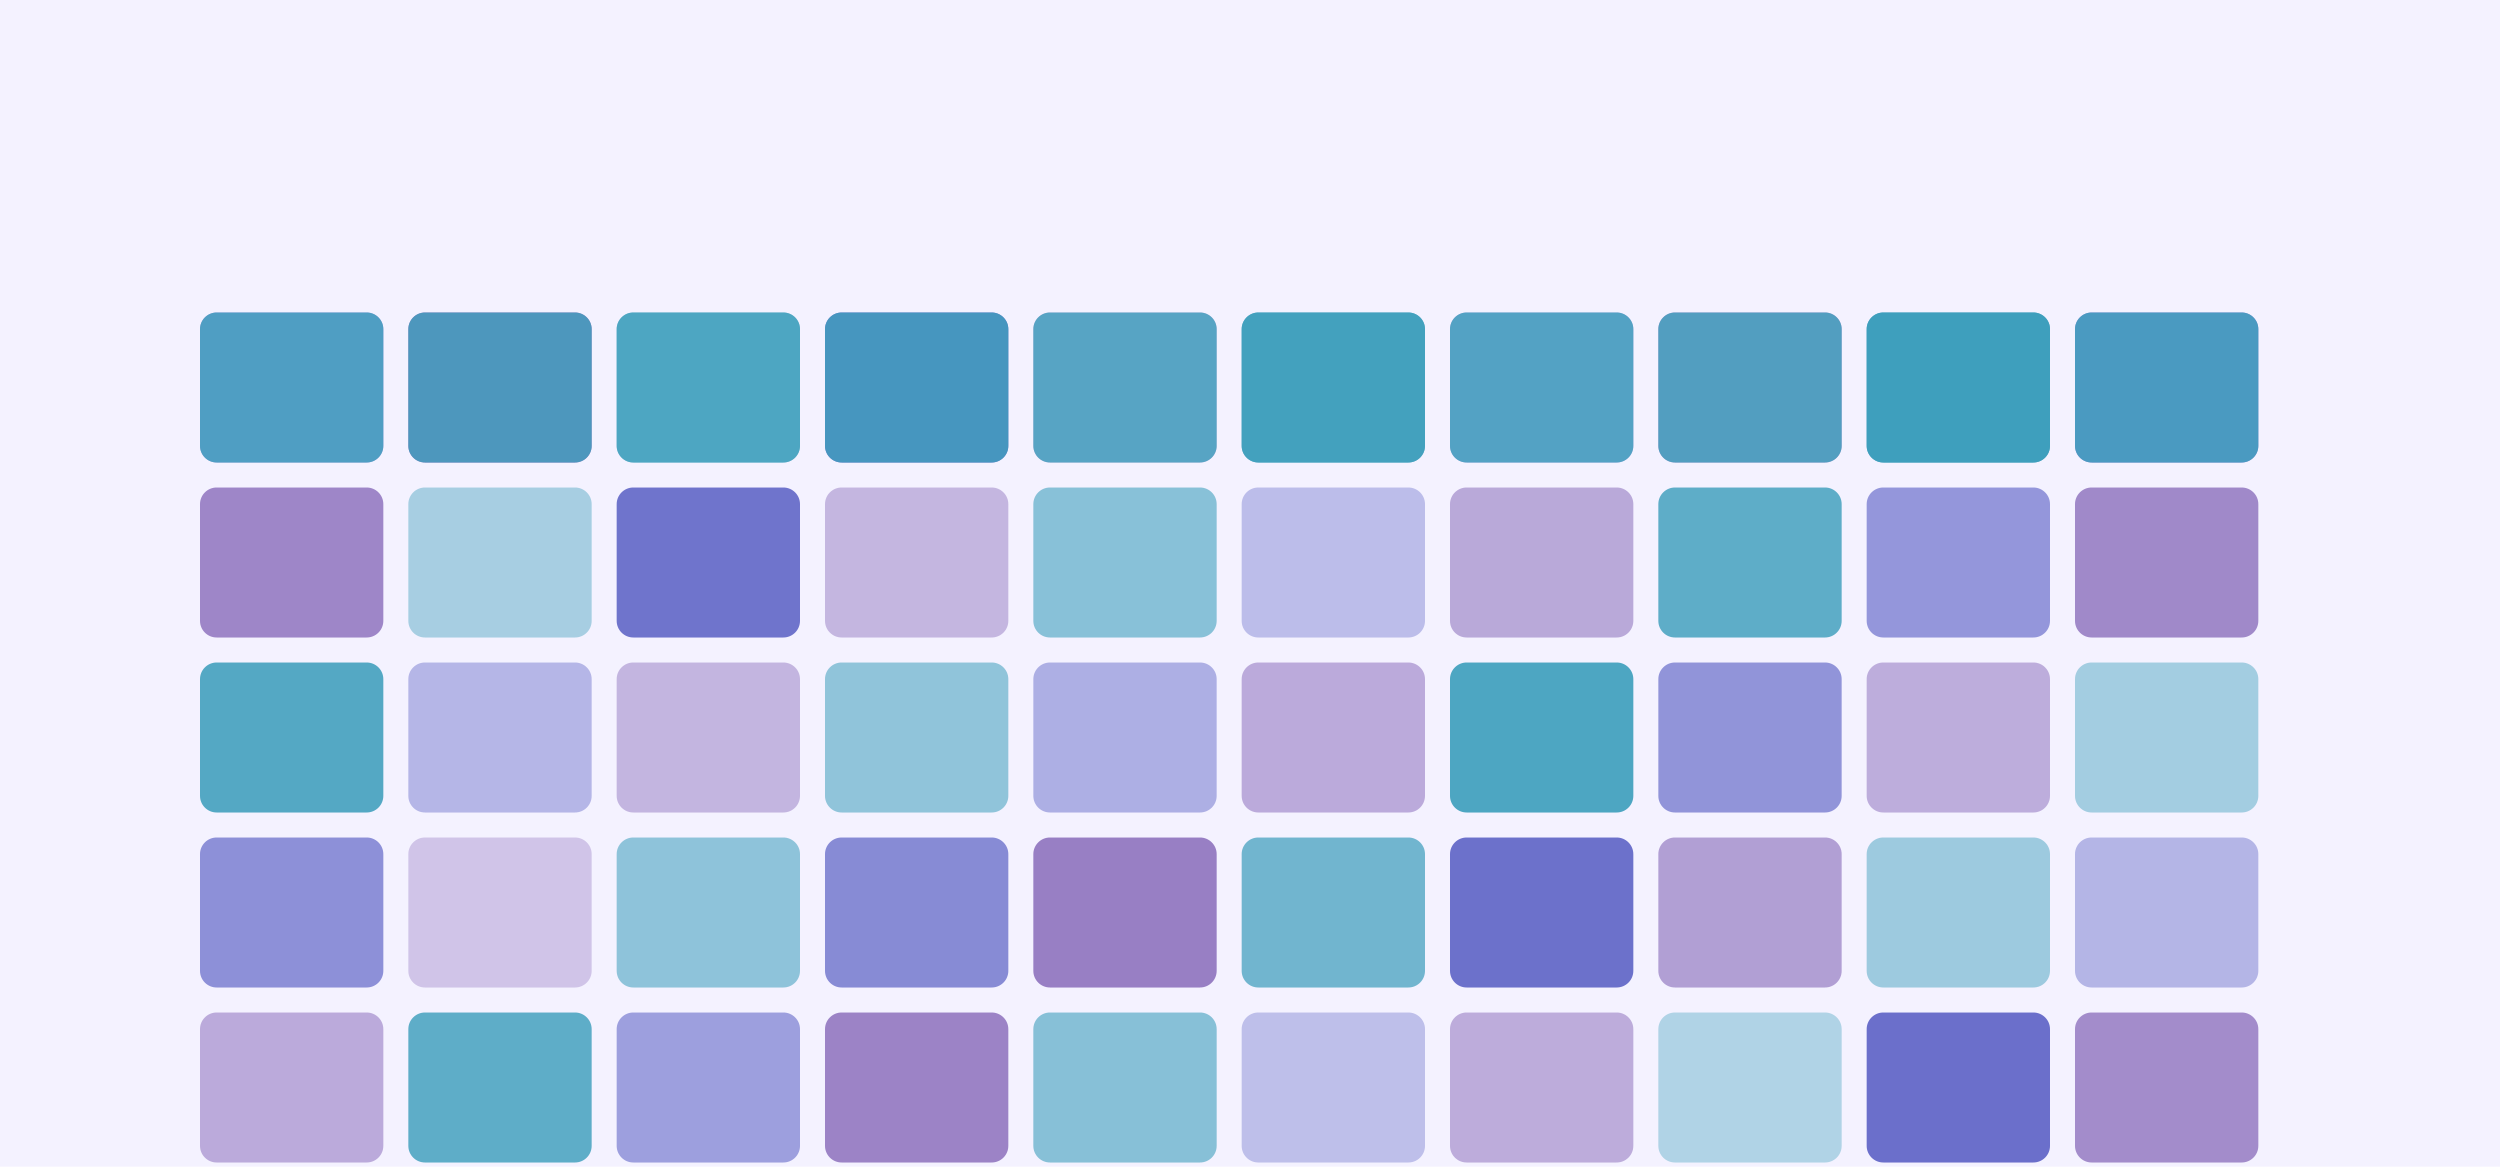
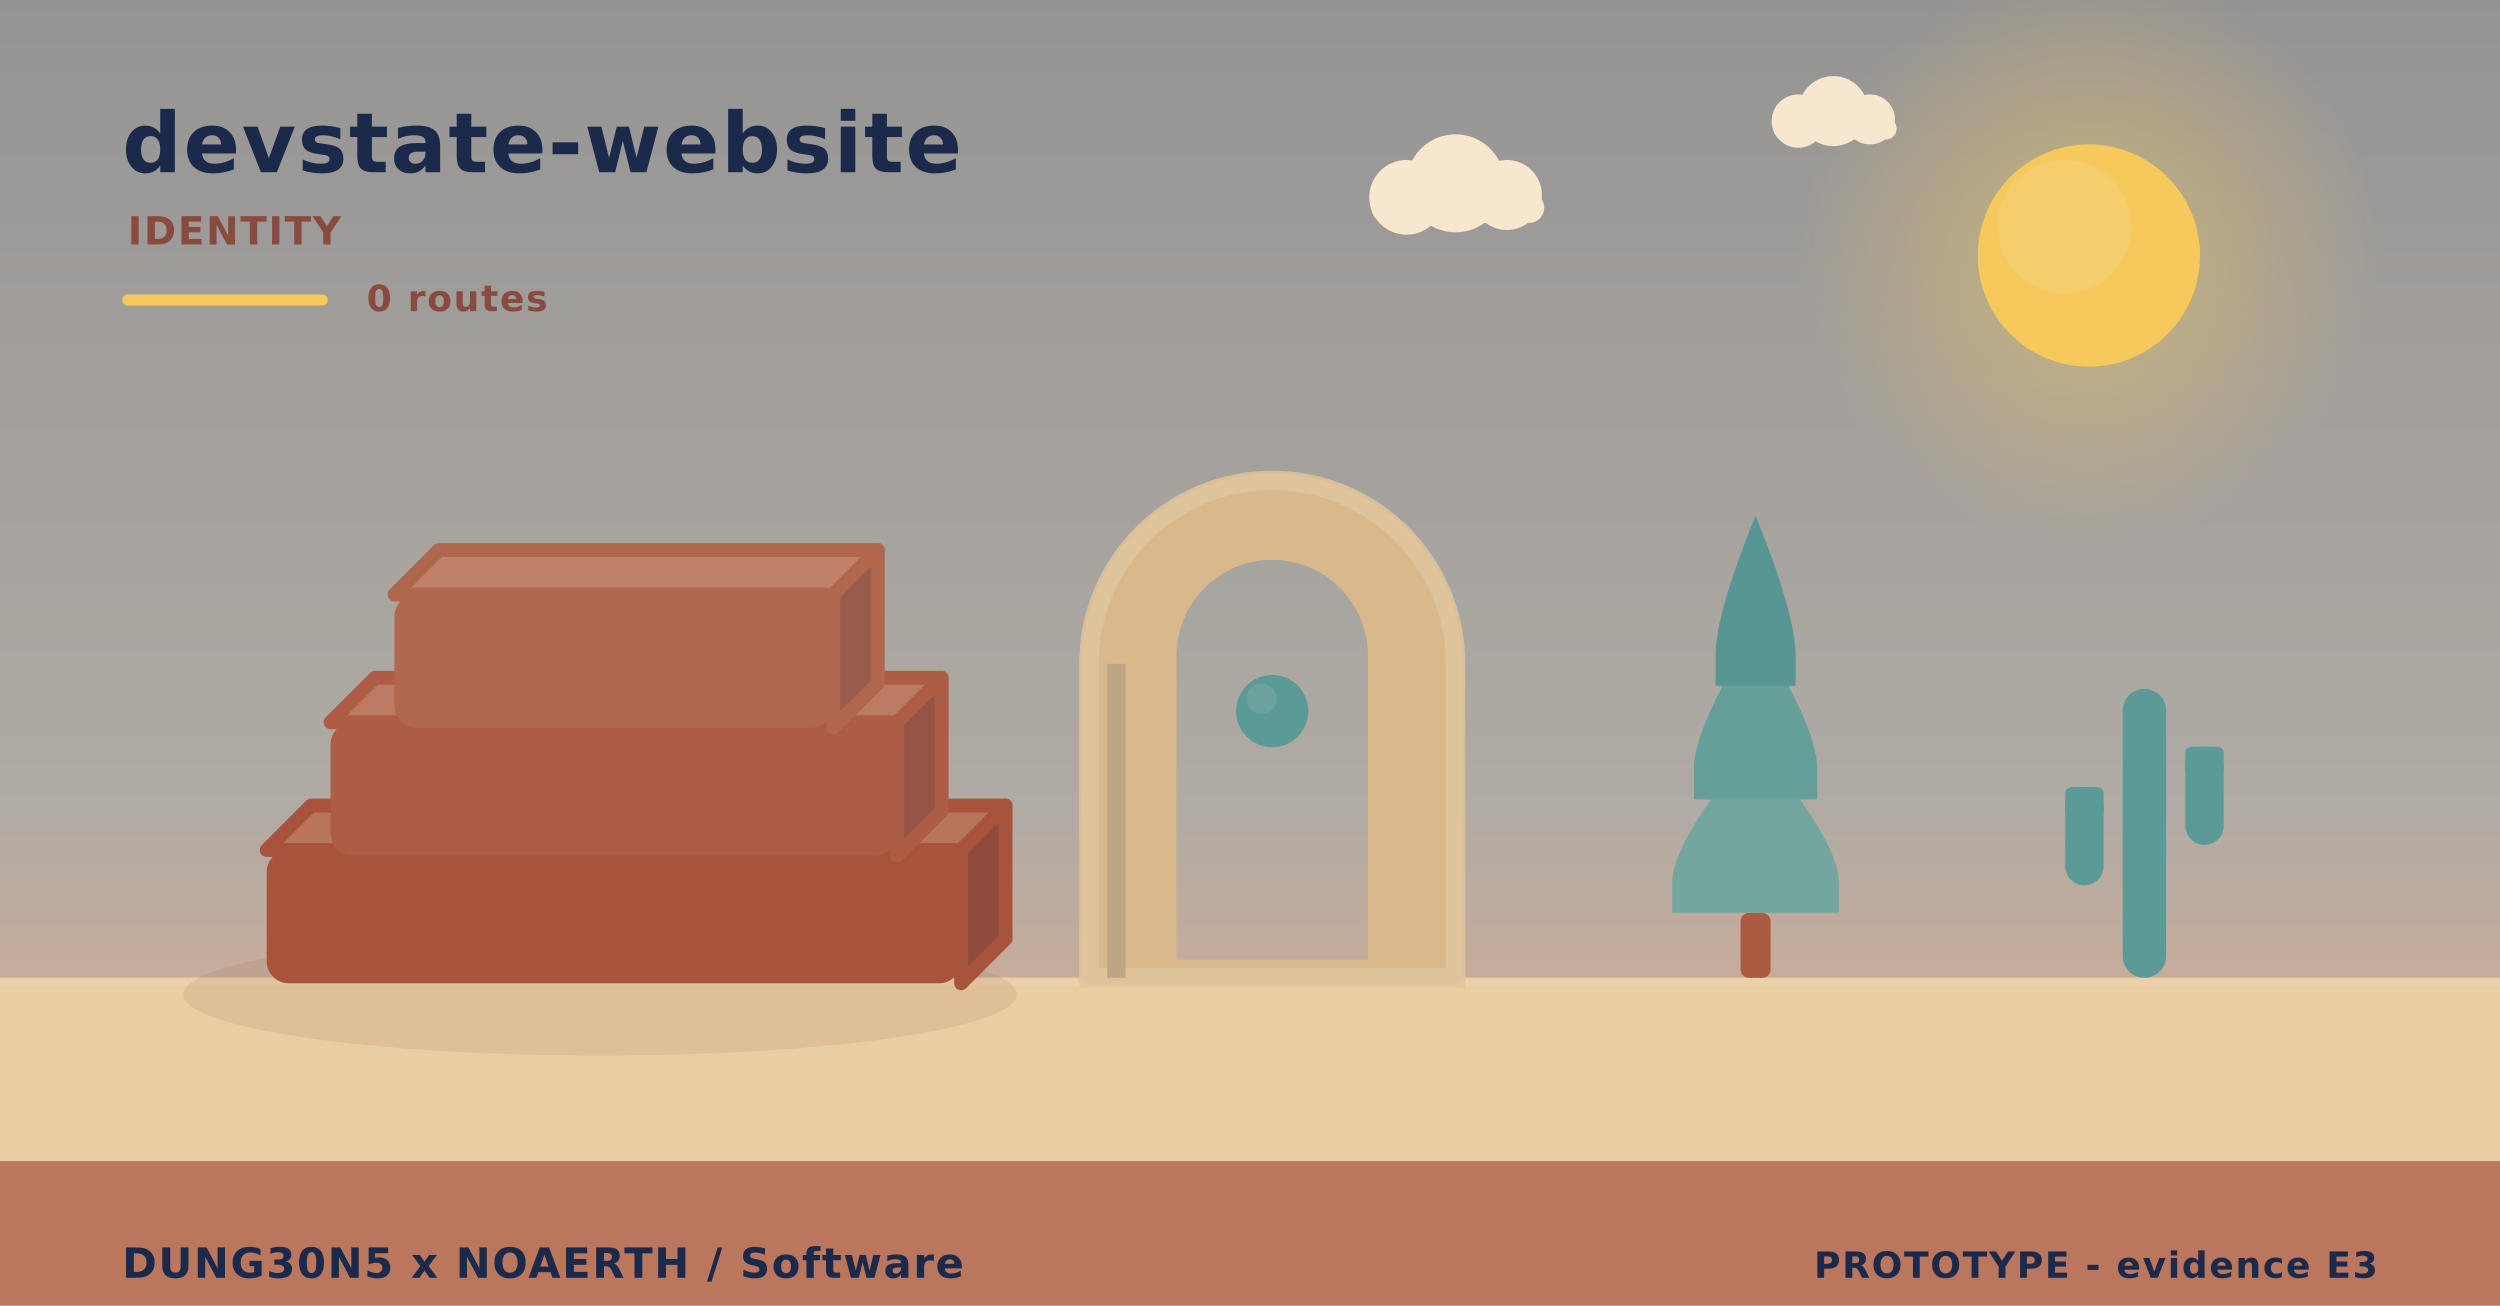
- <svg xmlns="http://www.w3.org/2000/svg" viewBox="0 0 1200 560" width="1200" height="560" role="img" aria-label="devstate-website hero">
-   <rect width="1200" height="560" fill="#f4f2ff" />
-   <defs>
-     <linearGradient id="gh" x1="0" y1="0" x2="1" y2="1">
-       <stop offset="0%" stop-color="#6166c7" />
-       <stop offset="100%" stop-color="#8f73be" />
-     </linearGradient>
-   </defs>
-   <rect x="96.00" y="150.00" width="88.00" height="72.00" rx="8.00" fill="#6166c7" opacity="0.57" />
-   <rect x="196.00" y="150.00" width="88.00" height="72.00" rx="8.00" fill="#8f73be" opacity="0.92" />
-   <rect x="296.00" y="150.00" width="88.00" height="72.00" rx="8.00" fill="#3b9dbb" opacity="0.51" />
-   <rect x="396.00" y="150.00" width="88.00" height="72.00" rx="8.00" fill="#6166c7" opacity="0.87" />
-   <rect x="496.00" y="150.00" width="88.00" height="72.00" rx="8.00" fill="#8f73be" opacity="0.42" />
-   <rect x="596.00" y="150.00" width="88.00" height="72.00" rx="8.00" fill="#3b9dbb" opacity="0.78" />
-   <rect x="696.00" y="150.00" width="88.00" height="72.00" rx="8.00" fill="#6166c7" opacity="0.45" />
-   <rect x="796.00" y="150.00" width="88.00" height="72.00" rx="8.00" fill="#8f73be" opacity="0.66" />
-   <rect x="896.00" y="150.00" width="88.00" height="72.00" rx="8.00" fill="#3b9dbb" opacity="0.91" />
-   <rect x="996.00" y="150.00" width="88.00" height="72.00" rx="8.00" fill="#6166c7" opacity="0.73" />
-   <rect x="96.00" y="234.00" width="88.00" height="72.00" rx="8.00" fill="#8f73be" opacity="0.85" />
-   <rect x="196.00" y="234.00" width="88.00" height="72.00" rx="8.00" fill="#3b9dbb" opacity="0.42" />
-   <rect x="296.00" y="234.00" width="88.00" height="72.00" rx="8.00" fill="#6166c7" opacity="0.90" />
-   <rect x="396.00" y="234.00" width="88.00" height="72.00" rx="8.00" fill="#8f73be" opacity="0.47" />
-   <rect x="496.00" y="234.00" width="88.00" height="72.00" rx="8.00" fill="#3b9dbb" opacity="0.58" />
-   <rect x="596.00" y="234.00" width="88.00" height="72.00" rx="8.00" fill="#6166c7" opacity="0.38" />
-   <rect x="696.00" y="234.00" width="88.00" height="72.00" rx="8.00" fill="#8f73be" opacity="0.58" />
-   <rect x="796.00" y="234.00" width="88.00" height="72.00" rx="8.00" fill="#3b9dbb" opacity="0.81" />
-   <rect x="896.00" y="234.00" width="88.00" height="72.00" rx="8.00" fill="#6166c7" opacity="0.65" />
-   <rect x="996.00" y="234.00" width="88.00" height="72.00" rx="8.00" fill="#8f73be" opacity="0.83" />
-   <rect x="96.00" y="318.00" width="88.00" height="72.00" rx="8.00" fill="#3b9dbb" opacity="0.86" />
-   <rect x="196.00" y="318.00" width="88.00" height="72.00" rx="8.00" fill="#6166c7" opacity="0.43" />
-   <rect x="296.00" y="318.00" width="88.00" height="72.00" rx="8.00" fill="#8f73be" opacity="0.48" />
-   <rect x="396.00" y="318.00" width="88.00" height="72.00" rx="8.00" fill="#3b9dbb" opacity="0.54" />
-   <rect x="496.00" y="318.00" width="88.00" height="72.00" rx="8.00" fill="#6166c7" opacity="0.48" />
-   <rect x="596.00" y="318.00" width="88.00" height="72.00" rx="8.00" fill="#8f73be" opacity="0.56" />
-   <rect x="696.00" y="318.00" width="88.00" height="72.00" rx="8.00" fill="#3b9dbb" opacity="0.90" />
-   <rect x="796.00" y="318.00" width="88.00" height="72.00" rx="8.00" fill="#6166c7" opacity="0.67" />
-   <rect x="896.00" y="318.00" width="88.00" height="72.00" rx="8.00" fill="#8f73be" opacity="0.54" />
-   <rect x="996.00" y="318.00" width="88.00" height="72.00" rx="8.00" fill="#3b9dbb" opacity="0.44" />
-   <rect x="96.00" y="402.00" width="88.00" height="72.00" rx="8.00" fill="#6166c7" opacity="0.70" />
-   <rect x="196.00" y="402.00" width="88.00" height="72.00" rx="8.00" fill="#8f73be" opacity="0.36" />
-   <rect x="296.00" y="402.00" width="88.00" height="72.00" rx="8.00" fill="#3b9dbb" opacity="0.55" />
-   <rect x="396.00" y="402.00" width="88.00" height="72.00" rx="8.00" fill="#6166c7" opacity="0.74" />
-   <rect x="496.00" y="402.00" width="88.00" height="72.00" rx="8.00" fill="#8f73be" opacity="0.91" />
-   <rect x="596.00" y="402.00" width="88.00" height="72.00" rx="8.00" fill="#3b9dbb" opacity="0.71" />
-   <rect x="696.00" y="402.00" width="88.00" height="72.00" rx="8.00" fill="#6166c7" opacity="0.92" />
-   <rect x="796.00" y="402.00" width="88.00" height="72.00" rx="8.00" fill="#8f73be" opacity="0.66" />
-   <rect x="896.00" y="402.00" width="88.00" height="72.00" rx="8.00" fill="#3b9dbb" opacity="0.47" />
-   <rect x="996.00" y="402.00" width="88.00" height="72.00" rx="8.00" fill="#6166c7" opacity="0.44" />
-   <rect x="96.00" y="486.00" width="88.00" height="72.00" rx="8.00" fill="#8f73be" opacity="0.56" />
-   <rect x="196.00" y="486.00" width="88.00" height="72.00" rx="8.00" fill="#3b9dbb" opacity="0.81" />
-   <rect x="296.00" y="486.00" width="88.00" height="72.00" rx="8.00" fill="#6166c7" opacity="0.59" />
-   <rect x="396.00" y="486.00" width="88.00" height="72.00" rx="8.00" fill="#8f73be" opacity="0.87" />
-   <rect x="496.00" y="486.00" width="88.00" height="72.00" rx="8.00" fill="#3b9dbb" opacity="0.59" />
-   <rect x="596.00" y="486.00" width="88.00" height="72.00" rx="8.00" fill="#6166c7" opacity="0.37" />
-   <rect x="696.00" y="486.00" width="88.00" height="72.00" rx="8.00" fill="#8f73be" opacity="0.55" />
-   <rect x="796.00" y="486.00" width="88.00" height="72.00" rx="8.00" fill="#3b9dbb" opacity="0.37" />
-   <rect x="896.00" y="486.00" width="88.00" height="72.00" rx="8.00" fill="#6166c7" opacity="0.93" />
-   <rect x="996.00" y="486.00" width="88.00" height="72.00" rx="8.00" fill="#8f73be" opacity="0.80" />
+ <svg xmlns="http://www.w3.org/2000/svg" width="900" height="470" viewBox="0 0 900 470" role="img" aria-label="devstate-website - identity">
+   <linearGradient id="skyh" x1="0" y1="0" x2="0" y2="1">
+     <stop offset="0" stop-color="#959494" />
+     <stop offset="0.62" stop-color="#b0aba4" />
+     <stop offset="1" stop-color="#f3ad8a" />
+   </linearGradient>
+   <rect width="900" height="470" fill="url(#skyh)" />
+   <radialGradient id="sunh">
+     <stop offset="0.35" stop-color="#f5c95c" stop-opacity="0.34" />
+     <stop offset="1" stop-color="#f5c95c" stop-opacity="0" />
+   </radialGradient>
+   <circle cx="752" cy="92" r="104" fill="url(#sunh)" />
+   <circle cx="752" cy="92" r="40" fill="#f5c95c" />
+   <circle cx="743.2" cy="81.6" r="24" fill="#f5d27e" opacity="0.5" />
  <g>
-     <rect x="96.00" y="150.00" width="88.00" height="72.00" rx="8.00" fill="#3b9dbb" opacity="0.80" />
-     <animate attributeName="opacity" values="0.25;1.0;0.25" dur="16.467s" begin="3.69s" repeatCount="indefinite" />
+     <circle cx="524" cy="66" r="17.64" fill="#f6e7ce" />
+     <circle cx="506.36" cy="71.04" r="13.44" fill="#f6e7ce" />
+     <circle cx="542.48" cy="70.2" r="12.6" fill="#f6e7ce" />
+     <rect x="493.76" y="69.36" width="62.16" height="10.92" rx="5.46" fill="#f6e7ce" />
+     <animateTransform attributeName="transform" type="translate" values="0 0;24 0;0 0" dur="36s" begin="0s" repeatCount="indefinite" />
  </g>
  <g>
-     <rect x="196.00" y="150.00" width="88.00" height="72.00" rx="8.00" fill="#3b9dbb" opacity="0.80" />
-     <animate attributeName="opacity" values="0.25;1.0;0.25" dur="16.467s" begin="4.01s" repeatCount="indefinite" />
+     <circle cx="660" cy="40" r="12.6" fill="#f6e7ce" />
+     <circle cx="647.4" cy="43.6" r="9.6" fill="#f6e7ce" />
+     <circle cx="673.2" cy="43" r="9" fill="#f6e7ce" />
+     <rect x="638.4" y="42.4" width="44.4" height="7.8" rx="3.9" fill="#f6e7ce" />
+     <animateTransform attributeName="transform" type="translate" values="0 0;-18 0;0 0" dur="46s" begin="3s" repeatCount="indefinite" />
+   </g>
+   <rect x="0" y="352" width="900" height="118" fill="#e9cda3" />
+   <rect x="0" y="352" width="900" height="3" fill="#ebd1a9" />
+   <text x="44" y="62" font-family="Verdana,DejaVu Sans,sans-serif" font-size="30" font-weight="700" letter-spacing="0.6" fill="#1b2a4a" text-anchor="start">devstate-website</text>
+   <text x="46" y="88" font-family="Verdana,DejaVu Sans,sans-serif" font-size="14" font-weight="700" letter-spacing="0.6" fill="#894b3f" text-anchor="start">IDENTITY</text>
+   <rect x="44" y="106" width="74" height="4" rx="2" fill="#f5c95c" />
+   <text x="132" y="112" font-family="Verdana,DejaVu Sans,sans-serif" font-size="13" font-weight="700" letter-spacing="0.6" fill="#894b3f" text-anchor="start">0 routes</text>
+   <ellipse cx="216" cy="358" rx="150" ry="22" fill="rgba(138,90,68,0.11)" />
+   <g>
+     <path d="M96,306 L346,306 L362,290 L112,290 Z" fill="#b9745c" stroke="#a8543c" stroke-width="5" stroke-linejoin="round" />
+     <path d="M346,306 L362,290 L362,338 L346,354 Z" fill="#904d3e" stroke="#a8543c" stroke-width="5" stroke-linejoin="round" />
+     <rect x="96" y="306" width="250" height="48" rx="8" fill="#a8543c" />
+     <animateTransform attributeName="transform" type="translate" values="0 10;0 0" dur="0.9s" begin="0s" fill="freeze" />
  </g>
  <g>
-     <rect x="296.00" y="150.00" width="88.00" height="72.00" rx="8.00" fill="#3b9dbb" opacity="0.80" />
-     <animate attributeName="opacity" values="0.25;1.0;0.25" dur="16.467s" begin="4.33s" repeatCount="indefinite" />
+     <path d="M119,260 L323,260 L339,244 L135,244 Z" fill="#bd7b63" stroke="#ad5d45" stroke-width="5" stroke-linejoin="round" />
+     <path d="M323,260 L339,244 L339,292 L323,308 Z" fill="#945446" stroke="#ad5d45" stroke-width="5" stroke-linejoin="round" />
+     <rect x="119" y="260" width="204" height="48" rx="8" fill="#ad5d45" />
+     <animateTransform attributeName="transform" type="translate" values="0 10;0 0" dur="0.9s" begin="0.28s" fill="freeze" />
  </g>
  <g>
-     <rect x="396.00" y="150.00" width="88.00" height="72.00" rx="8.00" fill="#3b9dbb" opacity="0.80" />
-     <animate attributeName="opacity" values="0.25;1.0;0.25" dur="16.467s" begin="4.65s" repeatCount="indefinite" />
+     <path d="M142,214 L300,214 L316,198 L158,198 Z" fill="#c0826a" stroke="#b1664e" stroke-width="5" stroke-linejoin="round" />
+     <path d="M300,214 L316,198 L316,246 L300,262 Z" fill="#985c4d" stroke="#b1664e" stroke-width="5" stroke-linejoin="round" />
+     <rect x="142" y="214" width="158" height="48" rx="8" fill="#b1664e" />
+     <animateTransform attributeName="transform" type="translate" values="0 10;0 0" dur="0.9s" begin="0.56s" fill="freeze" />
  </g>
+   <path d="M392,352 L392,238.96 A66,66 0 0 1 524,238.96 L524,352 Z M421.04,348 L421.04,236 A36.96,36.96 0 0 1 494.96,236 L494.96,348 Z" fill="#d9b98c" fill-rule="evenodd" stroke="#d9b98c" stroke-width="5" stroke-linejoin="round" />
+   <path d="M392,352 L392,238.96 A66,66 0 0 1 524,238.96 L524,352 Z" fill="none" stroke="#e0c49c" stroke-width="7" stroke-linecap="round" opacity="0.85" />
+   <rect x="398.6" y="238.96" width="6.6" height="113.04" fill="#bea583" />
  <g>
-     <rect x="496.00" y="150.00" width="88.00" height="72.00" rx="8.00" fill="#3b9dbb" opacity="0.80" />
-     <animate attributeName="opacity" values="0.25;1.0;0.25" dur="16.467s" begin="4.97s" repeatCount="indefinite" />
+     <circle cx="458" cy="256" r="13" fill="#5b9a97" />
+     <circle cx="454.1" cy="251.58" r="5.46" fill="#7aa9a2" opacity="0.55" />
+     <animate attributeName="opacity" values="0.78;1;0.78" dur="5.2s" begin="0s" repeatCount="indefinite" />
  </g>
-   <g>
-     <rect x="596.00" y="150.00" width="88.00" height="72.00" rx="8.00" fill="#3b9dbb" opacity="0.80" />
-     <animate attributeName="opacity" values="0.25;1.0;0.25" dur="16.467s" begin="5.29s" repeatCount="indefinite" />
-   </g>
-   <g>
-     <rect x="696.00" y="150.00" width="88.00" height="72.00" rx="8.00" fill="#3b9dbb" opacity="0.80" />
-     <animate attributeName="opacity" values="0.25;1.0;0.25" dur="16.467s" begin="5.61s" repeatCount="indefinite" />
-   </g>
-   <g>
-     <rect x="796.00" y="150.00" width="88.00" height="72.00" rx="8.00" fill="#3b9dbb" opacity="0.80" />
-     <animate attributeName="opacity" values="0.25;1.0;0.25" dur="16.467s" begin="5.93s" repeatCount="indefinite" />
-   </g>
-   <g>
-     <rect x="896.00" y="150.00" width="88.00" height="72.00" rx="8.00" fill="#3b9dbb" opacity="0.80" />
-     <animate attributeName="opacity" values="0.25;1.0;0.25" dur="16.467s" begin="6.25s" repeatCount="indefinite" />
-   </g>
-   <g>
-     <rect x="996.00" y="150.00" width="88.00" height="72.00" rx="8.00" fill="#3b9dbb" opacity="0.80" />
-     <animate attributeName="opacity" values="0.25;1.0;0.25" dur="16.467s" begin="6.57s" repeatCount="indefinite" />
-   </g>
+   <rect x="626.6" y="328.64" width="10.8" height="23.36" rx="3" fill="#ac5b43" />
+   <path d="M632,267.32 Q602,302.89 602,317.6 Q602,328.64 602,328.64 L662,328.64 Q662,328.64 662,317.6 Q662,302.89 632,267.32 Z" fill="#74a6a0" />
+   <path d="M632,226.44 Q609.8,262.01 609.8,276.72 Q609.8,287.76 609.8,287.76 L654.2,287.76 Q654.2,287.76 654.2,276.72 Q654.2,262.01 632,226.44 Z" fill="#649f9a" />
+   <path d="M632,185.56 Q617.6,221.13 617.6,235.84 Q617.6,246.88 617.6,246.88 L646.4,246.88 Q646.4,246.88 646.4,235.84 Q646.4,221.13 632,185.56 Z" fill="#589694" />
+   <rect x="764.18" y="248" width="15.64" height="104" rx="7.82" fill="#5b9a97" />
+   <rect x="743.48" y="283.36" width="13.8" height="35.36" rx="6.9" fill="#5b9a97" />
+   <rect x="743.48" y="283.36" width="13.8" height="10.4" rx="2.3" fill="#5b9a97" />
+   <rect x="786.72" y="268.8" width="13.8" height="35.36" rx="6.9" fill="#5b9a97" />
+   <rect x="786.72" y="268.8" width="13.8" height="10.4" rx="2.3" fill="#5b9a97" />
+   <rect x="0" y="418" width="900" height="52" rx="0" fill="#b87159" opacity="0.94" />
+   <text x="44" y="460" font-family="Verdana,DejaVu Sans,sans-serif" font-size="15" font-weight="700" letter-spacing="0.6" fill="#1b2a4a" text-anchor="start">DUNG30N5 x NOAERTH  /  Software</text>
+   <text x="856" y="460" font-family="Verdana,DejaVu Sans,sans-serif" font-size="13" font-weight="700" letter-spacing="0.6" fill="#1b2a4a" text-anchor="end">PROTOTYPE  -  evidence E3</text>
</svg>
